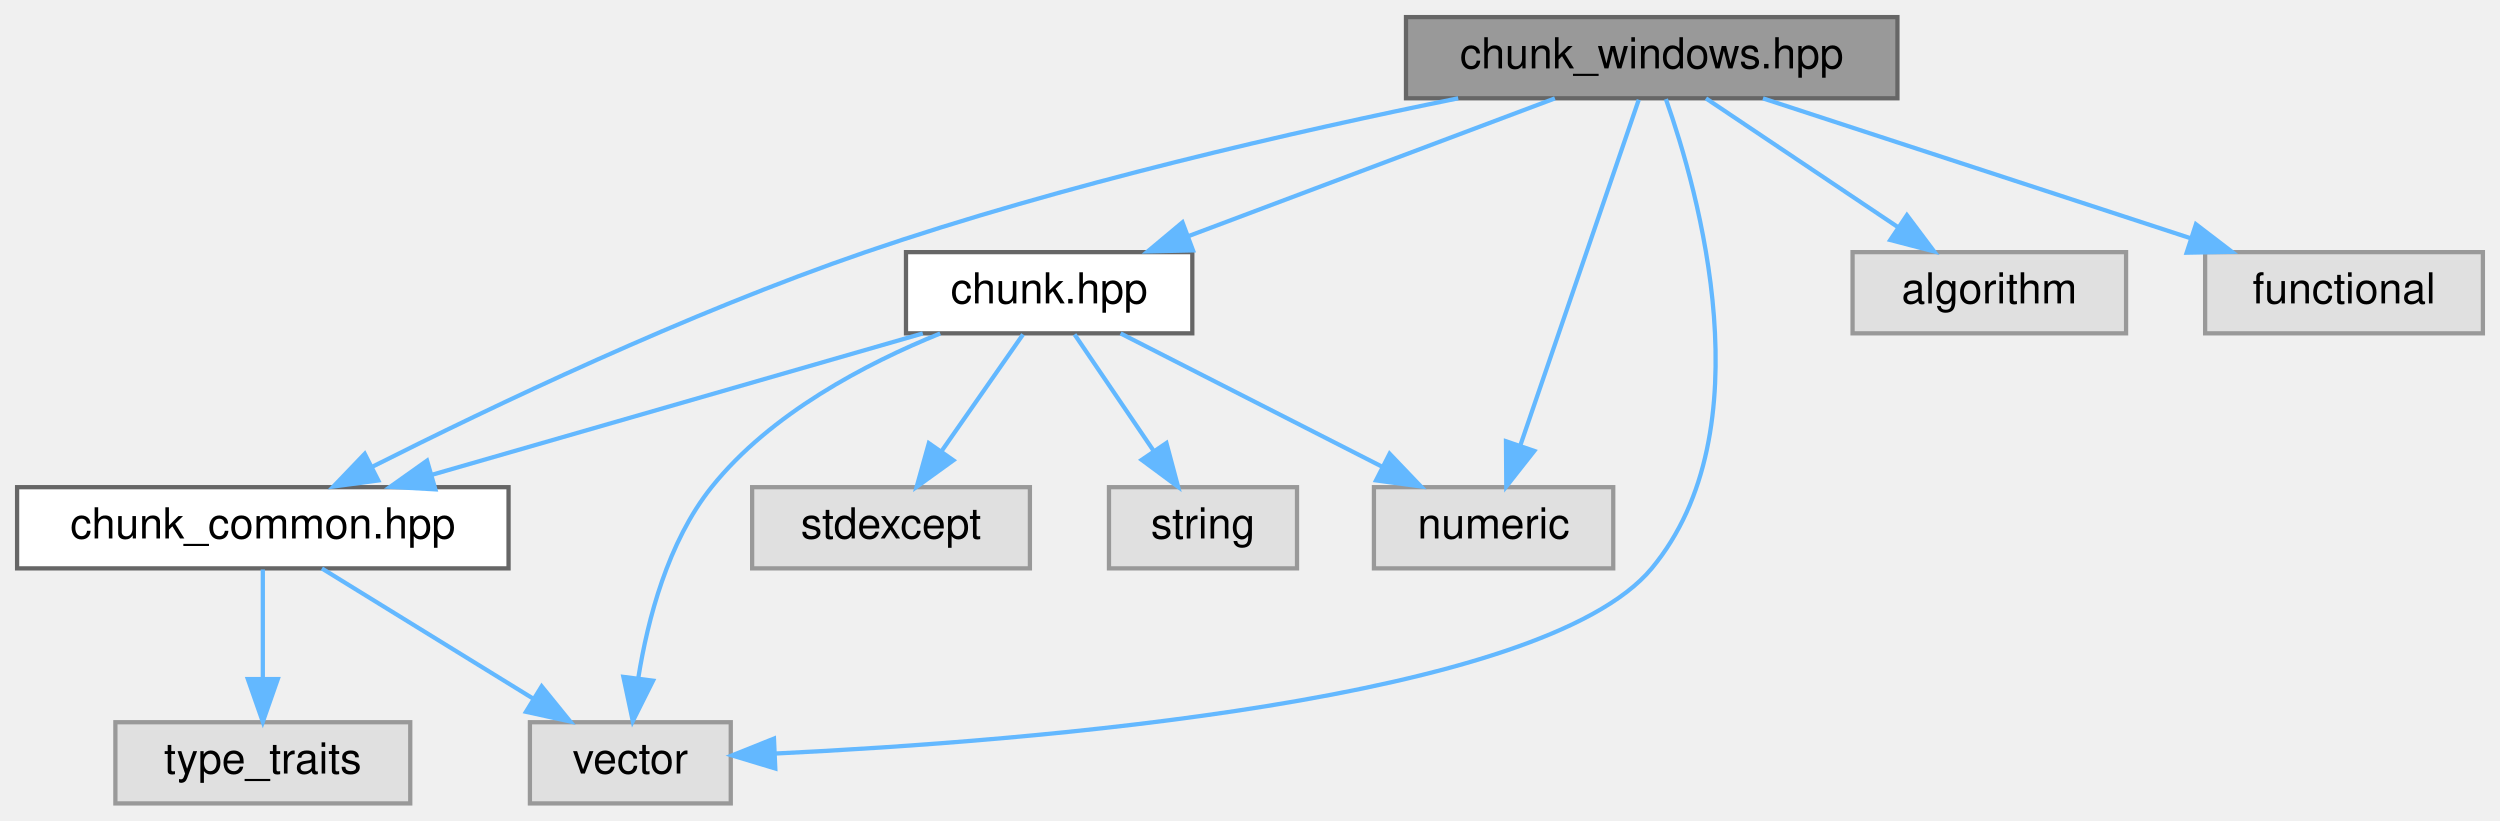
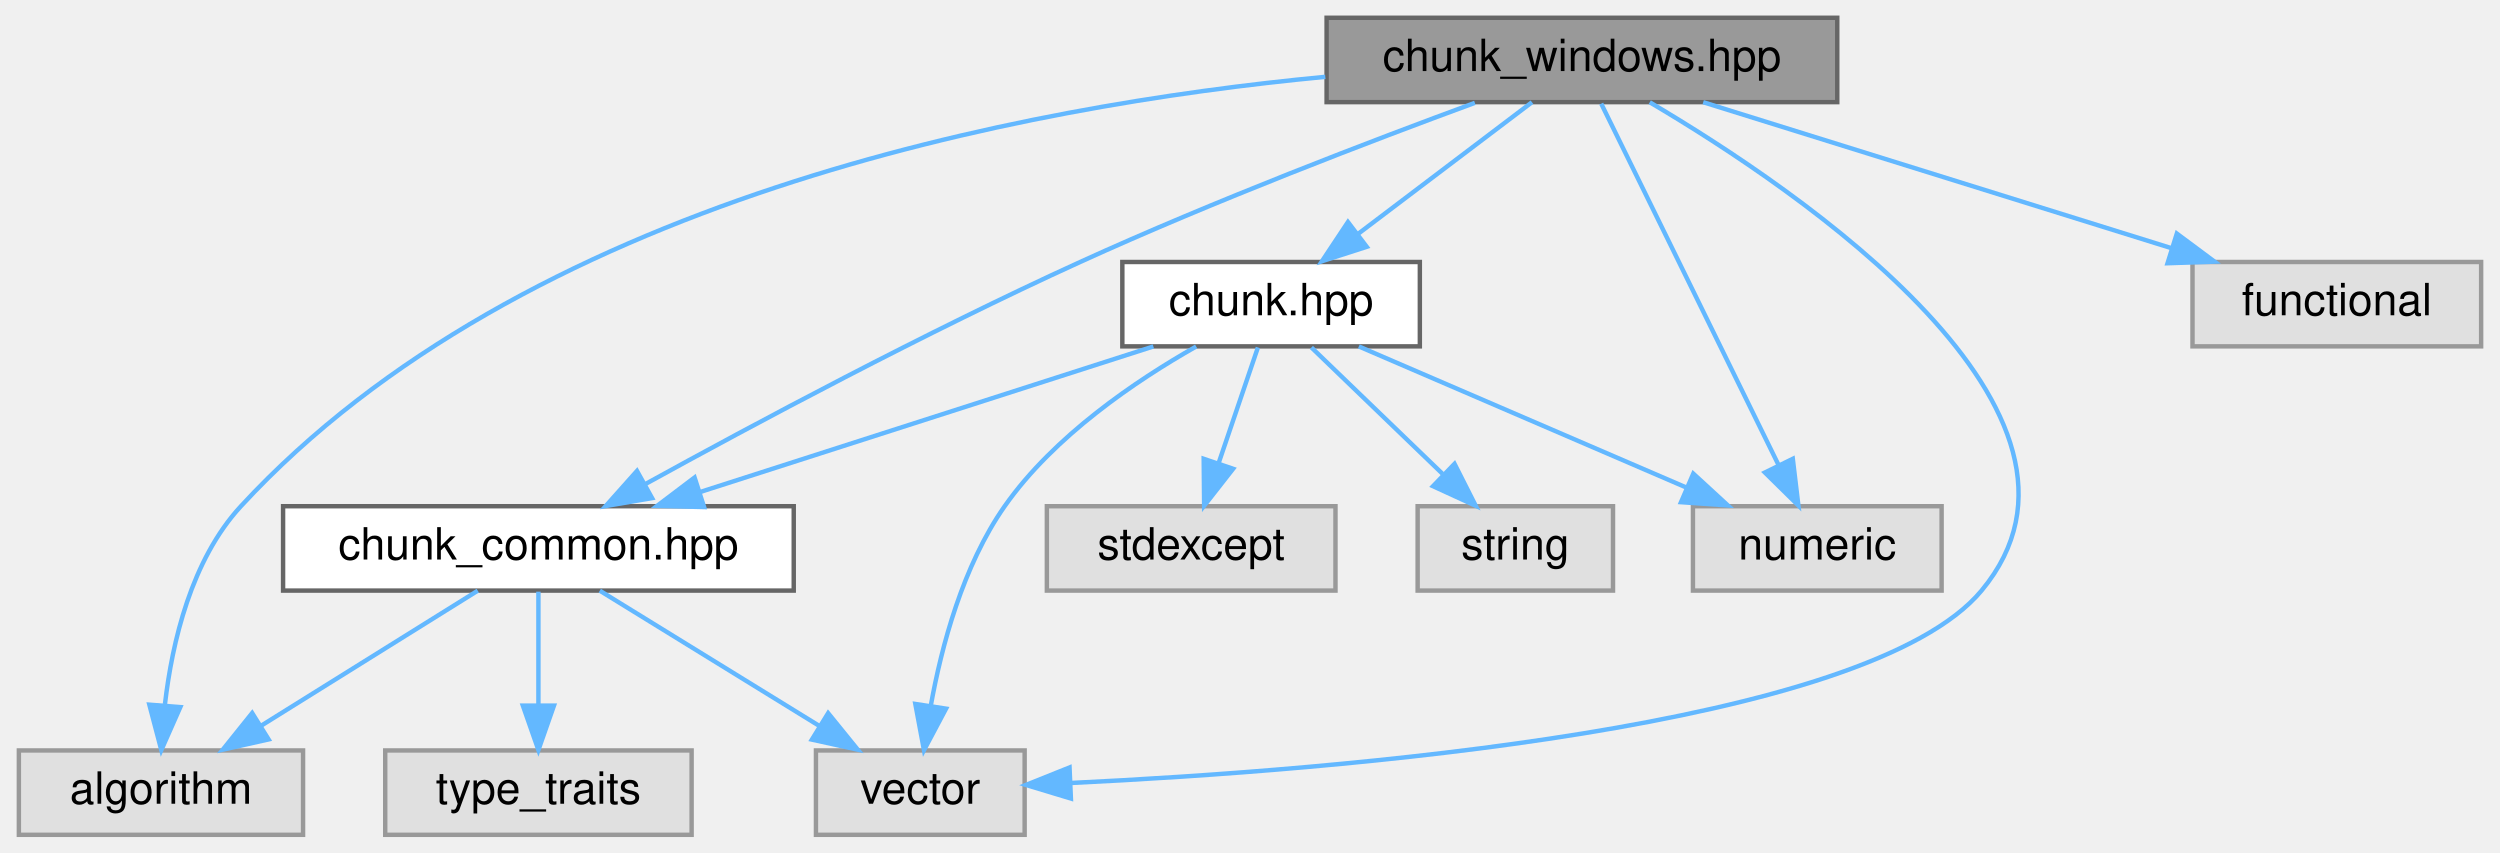
- <svg xmlns="http://www.w3.org/2000/svg" xmlns:xlink="http://www.w3.org/1999/xlink" width="585pt" height="192pt" viewBox="0.00 0.00 585.00 192.00">
+ <svg xmlns="http://www.w3.org/2000/svg" xmlns:xlink="http://www.w3.org/1999/xlink" width="563pt" height="192pt" viewBox="0.00 0.00 562.50 192.00">
  <g id="graph0" class="graph" transform="scale(1 1) rotate(0) translate(4 188)">
    <g id="Node000001" class="node">
      <g id="a_Node000001">
        <a xlink:title=" ">
-           <polygon fill="#999999" stroke="#666666" points="440,-184 325,-184 325,-165 440,-165 440,-184" />
-           <text text-anchor="middle" x="382.5" y="-172" font-family="Helvetica,sans-Serif" font-size="10.00">chunk_windows.hpp</text>
+           <polygon fill="#999999" stroke="#666666" points="409.5,-184 294.5,-184 294.5,-165 409.5,-165 409.5,-184" />
+           <text text-anchor="middle" x="352" y="-172" font-family="Helvetica,sans-Serif" font-size="10.00">chunk_windows.hpp</text>
        </a>
      </g>
    </g>
    <g id="Node000002" class="node">
      <g id="a_Node000002">
        <a xlink:href="chunk_8hpp.html" target="_top" xlink:title=" ">
-           <polygon fill="white" stroke="#666666" points="275,-129 208,-129 208,-110 275,-110 275,-129" />
-           <text text-anchor="middle" x="241.5" y="-117" font-family="Helvetica,sans-Serif" font-size="10.00">chunk.hpp</text>
+           <polygon fill="white" stroke="#666666" points="315.5,-129 248.5,-129 248.5,-110 315.5,-110 315.5,-129" />
+           <text text-anchor="middle" x="282" y="-117" font-family="Helvetica,sans-Serif" font-size="10.00">chunk.hpp</text>
        </a>
      </g>
    </g>
    <g id="edge1_Node000001_Node000002" class="edge">
      <g id="a_edge1_Node000001_Node000002">
        <a xlink:title=" ">
-           <path fill="none" stroke="#63b8ff" d="M359.85,-164.98C336.65,-156.27 300.38,-142.63 274.1,-132.75" />
-           <polygon fill="#63b8ff" stroke="#63b8ff" points="275.16,-129.41 264.57,-129.17 272.7,-135.97 275.16,-129.41" />
+           <path fill="none" stroke="#63b8ff" d="M340.75,-164.98C330.2,-157 314.2,-144.88 301.56,-135.31" />
+           <polygon fill="#63b8ff" stroke="#63b8ff" points="303.54,-132.42 293.45,-129.17 299.31,-138 303.54,-132.42" />
        </a>
      </g>
    </g>
    <g id="Node000003" class="node">
      <g id="a_Node000003">
        <a xlink:href="chunk__common_8hpp.html" target="_top" xlink:title=" ">
-           <polygon fill="white" stroke="#666666" points="115,-74 0,-74 0,-55 115,-55 115,-74" />
-           <text text-anchor="middle" x="57.5" y="-62" font-family="Helvetica,sans-Serif" font-size="10.00">chunk_common.hpp</text>
+           <polygon fill="white" stroke="#666666" points="174.5,-74 59.5,-74 59.5,-55 174.5,-55 174.5,-74" />
+           <text text-anchor="middle" x="117" y="-62" font-family="Helvetica,sans-Serif" font-size="10.00">chunk_common.hpp</text>
        </a>
      </g>
    </g>
-     <g id="edge9_Node000001_Node000003" class="edge">
-       <g id="a_edge9_Node000001_Node000003">
+     <g id="edge10_Node000001_Node000003" class="edge">
+       <g id="a_edge10_Node000001_Node000003">
        <a xlink:title=" ">
-           <path fill="none" stroke="#63b8ff" d="M337.22,-165C299.56,-157.35 244.82,-144.88 198.5,-129 156.93,-114.75 110.87,-92.76 83.06,-78.75" />
-           <polygon fill="#63b8ff" stroke="#63b8ff" points="84.52,-75.57 74.02,-74.16 81.35,-81.81 84.52,-75.57" />
+           <path fill="none" stroke="#63b8ff" d="M327.89,-164.84C304.8,-156.35 269.12,-142.73 239,-129 204.28,-113.18 165.37,-92.37 141.03,-78.96" />
+           <polygon fill="#63b8ff" stroke="#63b8ff" points="142.6,-75.83 132.15,-74.04 139.2,-81.95 142.6,-75.83" />
+         </a>
+       </g>
+     </g>
+     <g id="Node000004" class="node">
+       <g id="a_Node000004">
+         <a xlink:title=" ">
+           <polygon fill="#e0e0e0" stroke="#999999" points="64,-19 0,-19 0,0 64,0 64,-19" />
+           <text text-anchor="middle" x="32" y="-7" font-family="Helvetica,sans-Serif" font-size="10.00">algorithm</text>
+         </a>
+       </g>
+     </g>
+     <g id="edge11_Node000001_Node000004" class="edge">
+       <g id="a_edge11_Node000001_Node000004">
+         <a xlink:title=" ">
+           <path fill="none" stroke="#63b8ff" d="M294.21,-170.7C225.95,-164.2 113.67,-142.95 50,-74 38.83,-61.9 34.52,-43.37 32.9,-29.44" />
+           <polygon fill="#63b8ff" stroke="#63b8ff" points="36.36,-28.76 32.08,-19.07 29.38,-29.31 36.36,-28.76" />
+         </a>
+       </g>
+     </g>
+     <g id="Node000006" class="node">
+       <g id="a_Node000006">
+         <a xlink:title=" ">
+           <polygon fill="#e0e0e0" stroke="#999999" points="226.5,-19 179.5,-19 179.5,0 226.5,0 226.5,-19" />
+           <text text-anchor="middle" x="203" y="-7" font-family="Helvetica,sans-Serif" font-size="10.00">vector</text>
+         </a>
+       </g>
+     </g>
+     <g id="edge14_Node000001_Node000006" class="edge">
+       <g id="a_edge14_Node000001_Node000006">
+         <a xlink:title=" ">
+           <path fill="none" stroke="#63b8ff" d="M367.27,-164.97C400.78,-145.21 475.19,-94.94 442,-55 416.3,-24.07 296.43,-14.53 236.83,-11.67" />
+           <polygon fill="#63b8ff" stroke="#63b8ff" points="236.92,-8.17 226.78,-11.23 236.61,-15.17 236.92,-8.17" />
+         </a>
+       </g>
+     </g>
+     <g id="Node000007" class="node">
+       <g id="a_Node000007">
+         <a xlink:title=" ">
+           <polygon fill="#e0e0e0" stroke="#999999" points="433,-74 377,-74 377,-55 433,-55 433,-74" />
+           <text text-anchor="middle" x="405" y="-62" font-family="Helvetica,sans-Serif" font-size="10.00">numeric</text>
+         </a>
+       </g>
+     </g>
+     <g id="edge13_Node000001_Node000007" class="edge">
+       <g id="a_edge13_Node000001_Node000007">
+         <a xlink:title=" ">
+           <path fill="none" stroke="#63b8ff" d="M356.34,-164.66C365.04,-146.93 384.77,-106.73 396.26,-83.32" />
+           <polygon fill="#63b8ff" stroke="#63b8ff" points="399.49,-84.68 400.75,-74.16 393.2,-81.59 399.49,-84.68" />
+         </a>
+       </g>
+     </g>
+     <g id="Node000010" class="node">
+       <g id="a_Node000010">
+         <a xlink:title=" ">
+           <polygon fill="#e0e0e0" stroke="#999999" points="554.5,-129 489.5,-129 489.5,-110 554.5,-110 554.5,-129" />
+           <text text-anchor="middle" x="522" y="-117" font-family="Helvetica,sans-Serif" font-size="10.00">functional</text>
+         </a>
+       </g>
+     </g>
+     <g id="edge12_Node000001_Node000010" class="edge">
+       <g id="a_edge12_Node000001_Node000010">
+         <a xlink:title=" ">
+           <path fill="none" stroke="#63b8ff" d="M379.31,-164.98C407.85,-156.09 452.83,-142.07 484.64,-132.15" />
+           <polygon fill="#63b8ff" stroke="#63b8ff" points="485.97,-135.4 494.47,-129.08 483.88,-128.72 485.97,-135.4" />
+         </a>
+       </g>
+     </g>
+     <g id="edge2_Node000002_Node000003" class="edge">
+       <g id="a_edge2_Node000002_Node000003">
+         <a xlink:title=" ">
+           <path fill="none" stroke="#63b8ff" d="M255.49,-109.98C227.79,-101.09 184.14,-87.07 153.26,-77.15" />
+           <polygon fill="#63b8ff" stroke="#63b8ff" points="154.31,-73.81 143.72,-74.08 152.17,-80.47 154.31,-73.81" />
+         </a>
+       </g>
+     </g>
+     <g id="edge9_Node000002_Node000006" class="edge">
+       <g id="a_edge9_Node000002_Node000006">
+         <a xlink:title=" ">
+           <path fill="none" stroke="#63b8ff" d="M265.13,-109.97C251.6,-102.3 233.1,-89.82 222,-74 212.6,-60.6 207.78,-42.5 205.36,-29.05" />
+           <polygon fill="#63b8ff" stroke="#63b8ff" points="208.8,-28.41 203.83,-19.05 201.88,-29.47 208.8,-28.41" />
+         </a>
+       </g>
+     </g>
+     <g id="edge6_Node000002_Node000007" class="edge">
+       <g id="a_edge6_Node000002_Node000007">
+         <a xlink:title=" ">
+           <path fill="none" stroke="#63b8ff" d="M301.76,-109.98C321.73,-101.38 352.8,-87.99 375.65,-78.15" />
+           <polygon fill="#63b8ff" stroke="#63b8ff" points="377.08,-81.34 384.88,-74.17 374.31,-74.91 377.08,-81.34" />
+         </a>
+       </g>
+     </g>
+     <g id="Node000008" class="node">
+       <g id="a_Node000008">
+         <a xlink:title=" ">
+           <polygon fill="#e0e0e0" stroke="#999999" points="296.5,-74 231.5,-74 231.5,-55 296.5,-55 296.5,-74" />
+           <text text-anchor="middle" x="264" y="-62" font-family="Helvetica,sans-Serif" font-size="10.00">stdexcept</text>
+         </a>
+       </g>
+     </g>
+     <g id="edge7_Node000002_Node000008" class="edge">
+       <g id="a_edge7_Node000002_Node000008">
+         <a xlink:title=" ">
+           <path fill="none" stroke="#63b8ff" d="M279.03,-109.75C276.64,-102.72 273.21,-92.62 270.23,-83.84" />
+           <polygon fill="#63b8ff" stroke="#63b8ff" points="273.45,-82.43 266.92,-74.09 266.82,-84.68 273.45,-82.43" />
+         </a>
+       </g>
+     </g>
+     <g id="Node000009" class="node">
+       <g id="a_Node000009">
+         <a xlink:title=" ">
+           <polygon fill="#e0e0e0" stroke="#999999" points="359,-74 315,-74 315,-55 359,-55 359,-74" />
+           <text text-anchor="middle" x="337" y="-62" font-family="Helvetica,sans-Serif" font-size="10.00">string</text>
+         </a>
+       </g>
+     </g>
+     <g id="edge8_Node000002_Node000009" class="edge">
+       <g id="a_edge8_Node000002_Node000009">
+         <a xlink:title=" ">
+           <path fill="none" stroke="#63b8ff" d="M291.08,-109.75C299.09,-102.03 310.96,-90.6 320.62,-81.28" />
+           <polygon fill="#63b8ff" stroke="#63b8ff" points="323.31,-83.55 328.09,-74.09 318.46,-78.51 323.31,-83.55" />
+         </a>
+       </g>
+     </g>
+     <g id="edge3_Node000003_Node000004" class="edge">
+       <g id="a_edge3_Node000003_Node000004">
+         <a xlink:title=" ">
+           <path fill="none" stroke="#63b8ff" d="M103.34,-54.98C90.16,-46.77 69.97,-34.18 54.43,-24.49" />
+           <polygon fill="#63b8ff" stroke="#63b8ff" points="56.24,-21.49 45.91,-19.17 52.54,-27.43 56.24,-21.49" />
        </a>
      </g>
    </g>
    <g id="Node000005" class="node">
      <g id="a_Node000005">
        <a xlink:title=" ">
-           <polygon fill="#e0e0e0" stroke="#999999" points="167,-19 120,-19 120,0 167,0 167,-19" />
-           <text text-anchor="middle" x="143.5" y="-7" font-family="Helvetica,sans-Serif" font-size="10.00">vector</text>
-         </a>
-       </g>
-     </g>
-     <g id="edge13_Node000001_Node000005" class="edge">
-       <g id="a_edge13_Node000001_Node000005">
-         <a xlink:title=" ">
-           <path fill="none" stroke="#63b8ff" d="M385.82,-164.81C393.4,-143.36 409.32,-87.28 382.5,-55 356.8,-24.07 236.93,-14.53 177.33,-11.67" />
-           <polygon fill="#63b8ff" stroke="#63b8ff" points="177.42,-8.17 167.28,-11.23 177.11,-15.17 177.42,-8.17" />
-         </a>
-       </g>
-     </g>
-     <g id="Node000006" class="node">
-       <g id="a_Node000006">
-         <a xlink:title=" ">
-           <polygon fill="#e0e0e0" stroke="#999999" points="373.5,-74 317.5,-74 317.5,-55 373.5,-55 373.5,-74" />
-           <text text-anchor="middle" x="345.5" y="-62" font-family="Helvetica,sans-Serif" font-size="10.00">numeric</text>
-         </a>
-       </g>
-     </g>
-     <g id="edge12_Node000001_Node000006" class="edge">
-       <g id="a_edge12_Node000001_Node000006">
-         <a xlink:title=" ">
-           <path fill="none" stroke="#63b8ff" d="M379.47,-164.66C373.43,-147.01 359.75,-107.09 351.71,-83.64" />
-           <polygon fill="#63b8ff" stroke="#63b8ff" points="355.02,-82.48 348.47,-74.16 348.4,-84.75 355.02,-82.48" />
-         </a>
-       </g>
-     </g>
-     <g id="Node000009" class="node">
-       <g id="a_Node000009">
-         <a xlink:title=" ">
-           <polygon fill="#e0e0e0" stroke="#999999" points="493.5,-129 429.5,-129 429.5,-110 493.5,-110 493.5,-129" />
-           <text text-anchor="middle" x="461.5" y="-117" font-family="Helvetica,sans-Serif" font-size="10.00">algorithm</text>
-         </a>
-       </g>
-     </g>
-     <g id="edge10_Node000001_Node000009" class="edge">
-       <g id="a_edge10_Node000001_Node000009">
-         <a xlink:title=" ">
-           <path fill="none" stroke="#63b8ff" d="M395.19,-164.98C407.33,-156.84 425.86,-144.41 440.25,-134.76" />
-           <polygon fill="#63b8ff" stroke="#63b8ff" points="442.22,-137.65 448.58,-129.17 438.32,-131.84 442.22,-137.65" />
-         </a>
-       </g>
-     </g>
-     <g id="Node000010" class="node">
-       <g id="a_Node000010">
-         <a xlink:title=" ">
-           <polygon fill="#e0e0e0" stroke="#999999" points="577,-129 512,-129 512,-110 577,-110 577,-129" />
-           <text text-anchor="middle" x="544.5" y="-117" font-family="Helvetica,sans-Serif" font-size="10.00">functional</text>
-         </a>
-       </g>
-     </g>
-     <g id="edge11_Node000001_Node000010" class="edge">
-       <g id="a_edge11_Node000001_Node000010">
-         <a xlink:title=" ">
-           <path fill="none" stroke="#63b8ff" d="M408.53,-164.98C435.61,-156.13 478.21,-142.19 508.51,-132.28" />
-           <polygon fill="#63b8ff" stroke="#63b8ff" points="509.85,-135.52 518.27,-129.08 507.68,-128.87 509.85,-135.52" />
-         </a>
-       </g>
-     </g>
-     <g id="edge2_Node000002_Node000003" class="edge">
-       <g id="a_edge2_Node000002_Node000003">
-         <a xlink:title=" ">
-           <path fill="none" stroke="#63b8ff" d="M211.94,-109.98C180.78,-101.01 131.53,-86.82 97.04,-76.89" />
-           <polygon fill="#63b8ff" stroke="#63b8ff" points="97.87,-73.49 87.29,-74.08 95.93,-80.21 97.87,-73.49" />
-         </a>
-       </g>
-     </g>
-     <g id="edge8_Node000002_Node000005" class="edge">
-       <g id="a_edge8_Node000002_Node000005">
-         <a xlink:title=" ">
-           <path fill="none" stroke="#63b8ff" d="M216.01,-109.97C198.6,-102.91 176.26,-91.22 162.5,-74 152.28,-61.22 147.56,-43.05 145.37,-29.41" />
-           <polygon fill="#63b8ff" stroke="#63b8ff" points="148.81,-28.72 144.07,-19.25 141.87,-29.61 148.81,-28.72" />
-         </a>
-       </g>
-     </g>
-     <g id="edge5_Node000002_Node000006" class="edge">
-       <g id="a_edge5_Node000002_Node000006">
-         <a xlink:title=" ">
-           <path fill="none" stroke="#63b8ff" d="M258.21,-109.98C274.71,-101.57 300.2,-88.59 319.38,-78.81" />
-           <polygon fill="#63b8ff" stroke="#63b8ff" points="321.17,-81.83 328.49,-74.17 317.99,-75.59 321.17,-81.83" />
-         </a>
-       </g>
-     </g>
-     <g id="Node000007" class="node">
-       <g id="a_Node000007">
-         <a xlink:title=" ">
-           <polygon fill="#e0e0e0" stroke="#999999" points="237,-74 172,-74 172,-55 237,-55 237,-74" />
-           <text text-anchor="middle" x="204.5" y="-62" font-family="Helvetica,sans-Serif" font-size="10.00">stdexcept</text>
-         </a>
-       </g>
-     </g>
-     <g id="edge6_Node000002_Node000007" class="edge">
-       <g id="a_edge6_Node000002_Node000007">
-         <a xlink:title=" ">
-           <path fill="none" stroke="#63b8ff" d="M235.39,-109.75C230.22,-102.34 222.65,-91.5 216.31,-82.41" />
-           <polygon fill="#63b8ff" stroke="#63b8ff" points="219.09,-80.29 210.5,-74.09 213.35,-84.29 219.09,-80.29" />
-         </a>
-       </g>
-     </g>
-     <g id="Node000008" class="node">
-       <g id="a_Node000008">
-         <a xlink:title=" ">
-           <polygon fill="#e0e0e0" stroke="#999999" points="299.5,-74 255.5,-74 255.5,-55 299.5,-55 299.5,-74" />
-           <text text-anchor="middle" x="277.5" y="-62" font-family="Helvetica,sans-Serif" font-size="10.00">string</text>
-         </a>
-       </g>
-     </g>
-     <g id="edge7_Node000002_Node000008" class="edge">
-       <g id="a_edge7_Node000002_Node000008">
-         <a xlink:title=" ">
-           <path fill="none" stroke="#63b8ff" d="M247.44,-109.75C252.48,-102.34 259.84,-91.5 266.01,-82.41" />
-           <polygon fill="#63b8ff" stroke="#63b8ff" points="268.94,-84.33 271.67,-74.09 263.15,-80.39 268.94,-84.33" />
-         </a>
-       </g>
-     </g>
-     <g id="Node000004" class="node">
-       <g id="a_Node000004">
-         <a xlink:title=" ">
-           <polygon fill="#e0e0e0" stroke="#999999" points="92,-19 23,-19 23,0 92,0 92,-19" />
-           <text text-anchor="middle" x="57.5" y="-7" font-family="Helvetica,sans-Serif" font-size="10.00">type_traits</text>
-         </a>
-       </g>
-     </g>
-     <g id="edge3_Node000003_Node000004" class="edge">
-       <g id="a_edge3_Node000003_Node000004">
-         <a xlink:title=" ">
-           <path fill="none" stroke="#63b8ff" d="M57.5,-54.75C57.5,-47.8 57.5,-37.85 57.5,-29.13" />
-           <polygon fill="#63b8ff" stroke="#63b8ff" points="61,-29.09 57.5,-19.09 54,-29.09 61,-29.09" />
+           <polygon fill="#e0e0e0" stroke="#999999" points="151.5,-19 82.5,-19 82.5,0 151.5,0 151.5,-19" />
+           <text text-anchor="middle" x="117" y="-7" font-family="Helvetica,sans-Serif" font-size="10.00">type_traits</text>
        </a>
      </g>
    </g>
    <g id="edge4_Node000003_Node000005" class="edge">
      <g id="a_edge4_Node000003_Node000005">
        <a xlink:title=" ">
-           <path fill="none" stroke="#63b8ff" d="M71.32,-54.98C84.65,-46.77 105.08,-34.18 120.81,-24.49" />
-           <polygon fill="#63b8ff" stroke="#63b8ff" points="122.75,-27.4 129.43,-19.17 119.08,-21.44 122.75,-27.4" />
+           <path fill="none" stroke="#63b8ff" d="M117,-54.75C117,-47.8 117,-37.85 117,-29.13" />
+           <polygon fill="#63b8ff" stroke="#63b8ff" points="120.5,-29.09 117,-19.09 113.5,-29.09 120.5,-29.09" />
+         </a>
+       </g>
+     </g>
+     <g id="edge5_Node000003_Node000006" class="edge">
+       <g id="a_edge5_Node000003_Node000006">
+         <a xlink:title=" ">
+           <path fill="none" stroke="#63b8ff" d="M130.82,-54.98C144.15,-46.77 164.58,-34.18 180.31,-24.49" />
+           <polygon fill="#63b8ff" stroke="#63b8ff" points="182.25,-27.4 188.93,-19.17 178.58,-21.44 182.25,-27.4" />
        </a>
      </g>
    </g>
  </g>
</svg>
